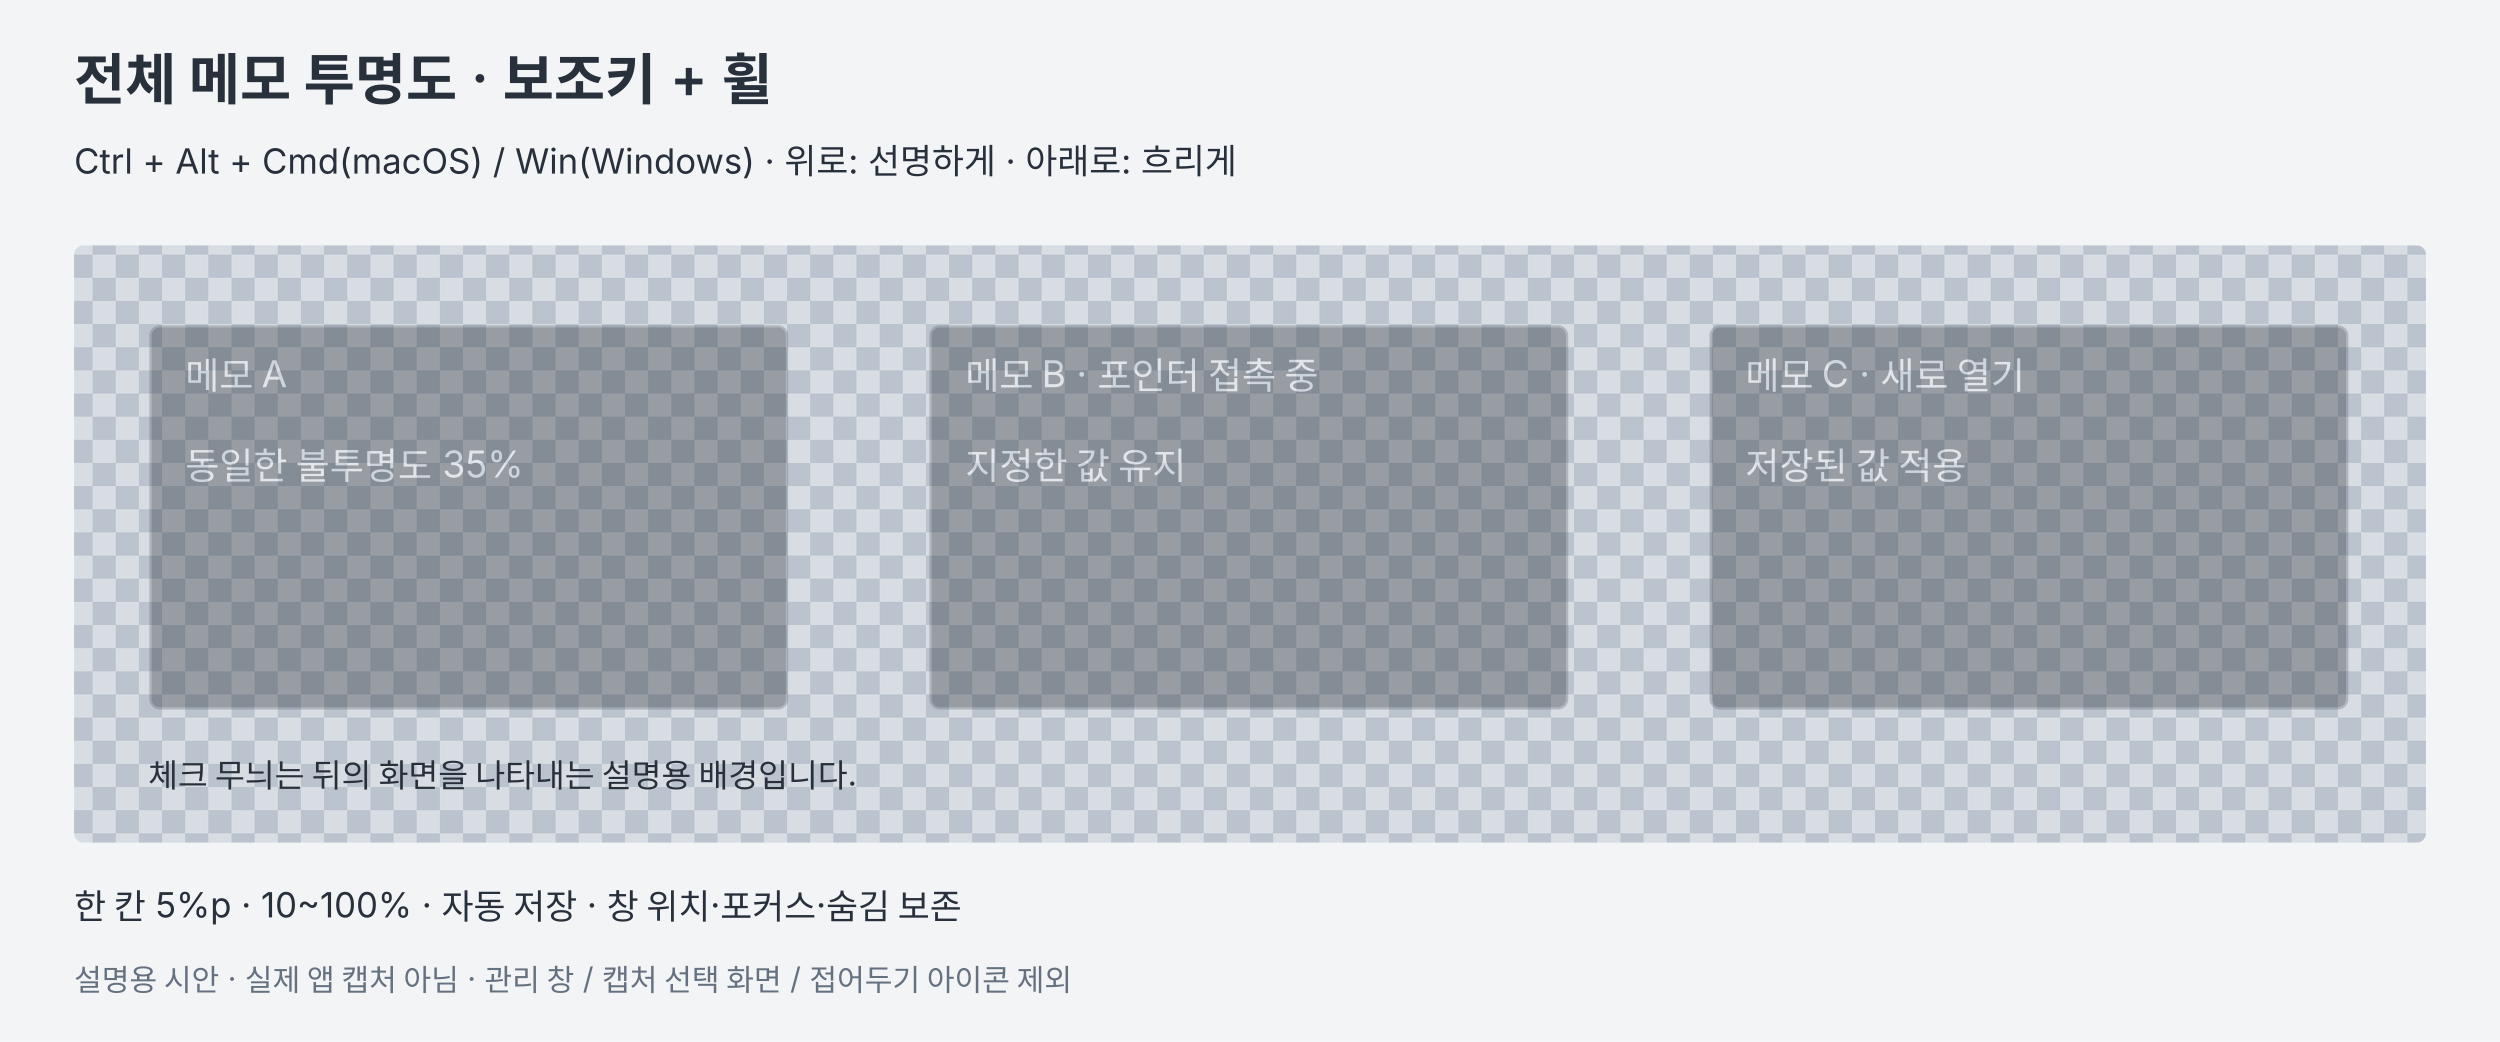
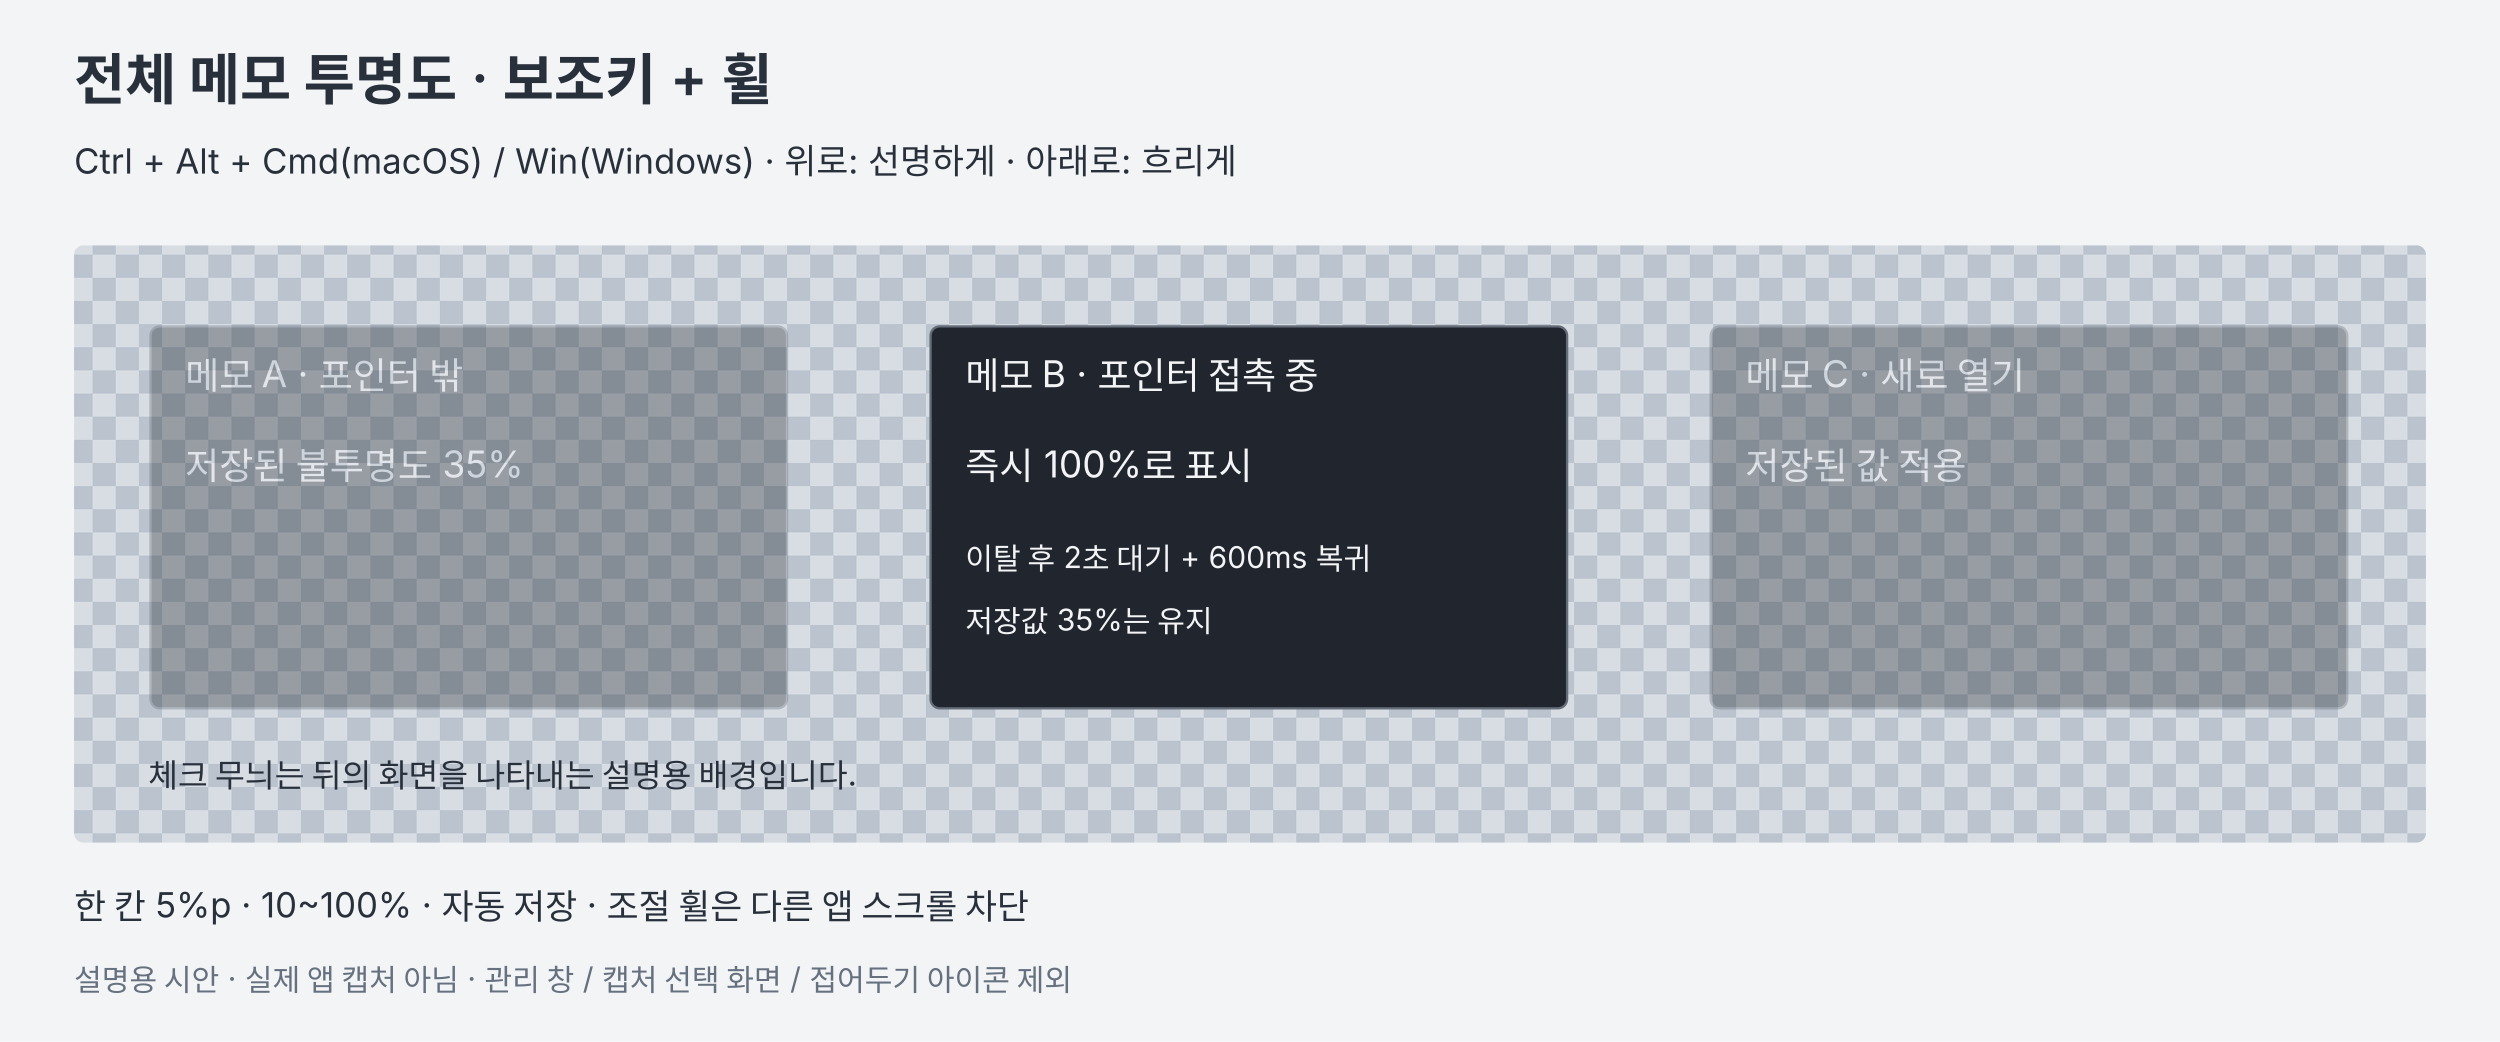
<svg xmlns="http://www.w3.org/2000/svg" width="1080" height="450" viewBox="0 0 1080 450">
  <defs>
    <pattern id="desk" width="20" height="20" patternUnits="userSpaceOnUse">
      <rect width="20" height="20" fill="#d8dde4" />
      <rect width="10" height="10" fill="#bac3ce" />
      <rect x="10" y="10" width="10" height="10" fill="#bac3ce" />
    </pattern>
  </defs>
  <rect width="1080" height="450" fill="#f3f4f6" />
  <g font-family="-apple-system, BlinkMacSystemFont, sans-serif" fill="#28303b">
    <text x="32" y="43" font-size="24" font-weight="600">전체 메모 투명도 · 보조키 + 휠</text>
    <text x="32" y="75" font-size="15">Ctrl + Alt + Cmd(macOS) / Win(Windows) · 위로: 선명하게 · 아래로: 흐리게</text>
    <rect x="32" y="106" width="1016" height="258" rx="4" fill="url(#desk)" />
    <g opacity=".35">
      <rect x="65" y="141" width="275" height="165" rx="4" fill="#20252e" stroke="#656d79" />
-       <rect x="402" y="141" width="275" height="165" rx="4" fill="#20252e" stroke="#656d79" />
      <rect x="739" y="141" width="275" height="165" rx="4" fill="#20252e" stroke="#656d79" />
      <g fill="#f3f4f6" font-size="16">
-         <text x="80" y="168">메모 A</text>
-         <text x="417" y="168">메모 B · 포인터 접촉 중</text>
+         <text x="80" y="168">메모 A · 포인터 밖</text>
        <text x="754" y="168">메모 C · 새로 열기</text>
-         <text x="80" y="207">동일한 불투명도 35%</text>
-         <text x="417" y="207">지정한 값 유지</text>
+         <text x="80" y="207">저장된 불투명도 35%</text>
        <text x="754" y="207">저장된 값 적용</text>
      </g>
    </g>
+     <rect x="402" y="141" width="275" height="165" rx="4" fill="#20252e" stroke="#656d79" />
+     <g fill="#f3f4f6" font-size="16">
+       <text x="417" y="168">메모 B · 포인터 접촉 중</text>
+       <text x="417" y="207">즉시 100%로 표시</text>
+       <text x="417" y="246" font-size="13">이탈 후 2초 대기 + 600ms 복귀</text>
+       <text x="417" y="273" font-size="13">저장값 35%는 유지</text>
+     </g>
    <text x="64" y="340" font-size="14">체크 무늬는 뒤의 화면을 나타내는 설명용 배경입니다.</text>
-     <text x="32" y="397" font-size="15">한 칸 5%p · 10~100% · 자동 저장 · 창 위치·포커스·숨김 보존</text>
+     <text x="32" y="397" font-size="15">한 칸 5%p · 10~100% · 자동 저장 · 조절 휠은 다른 앱 스크롤 차단</text>
    <text x="32" y="428" font-size="13" fill="#667180">설명용 시안 · 실제 앱 캡처 아님 · 관리 창 / 캡처 선택 화면 / 접어두기 아이콘 제외</text>
  </g>
</svg>
